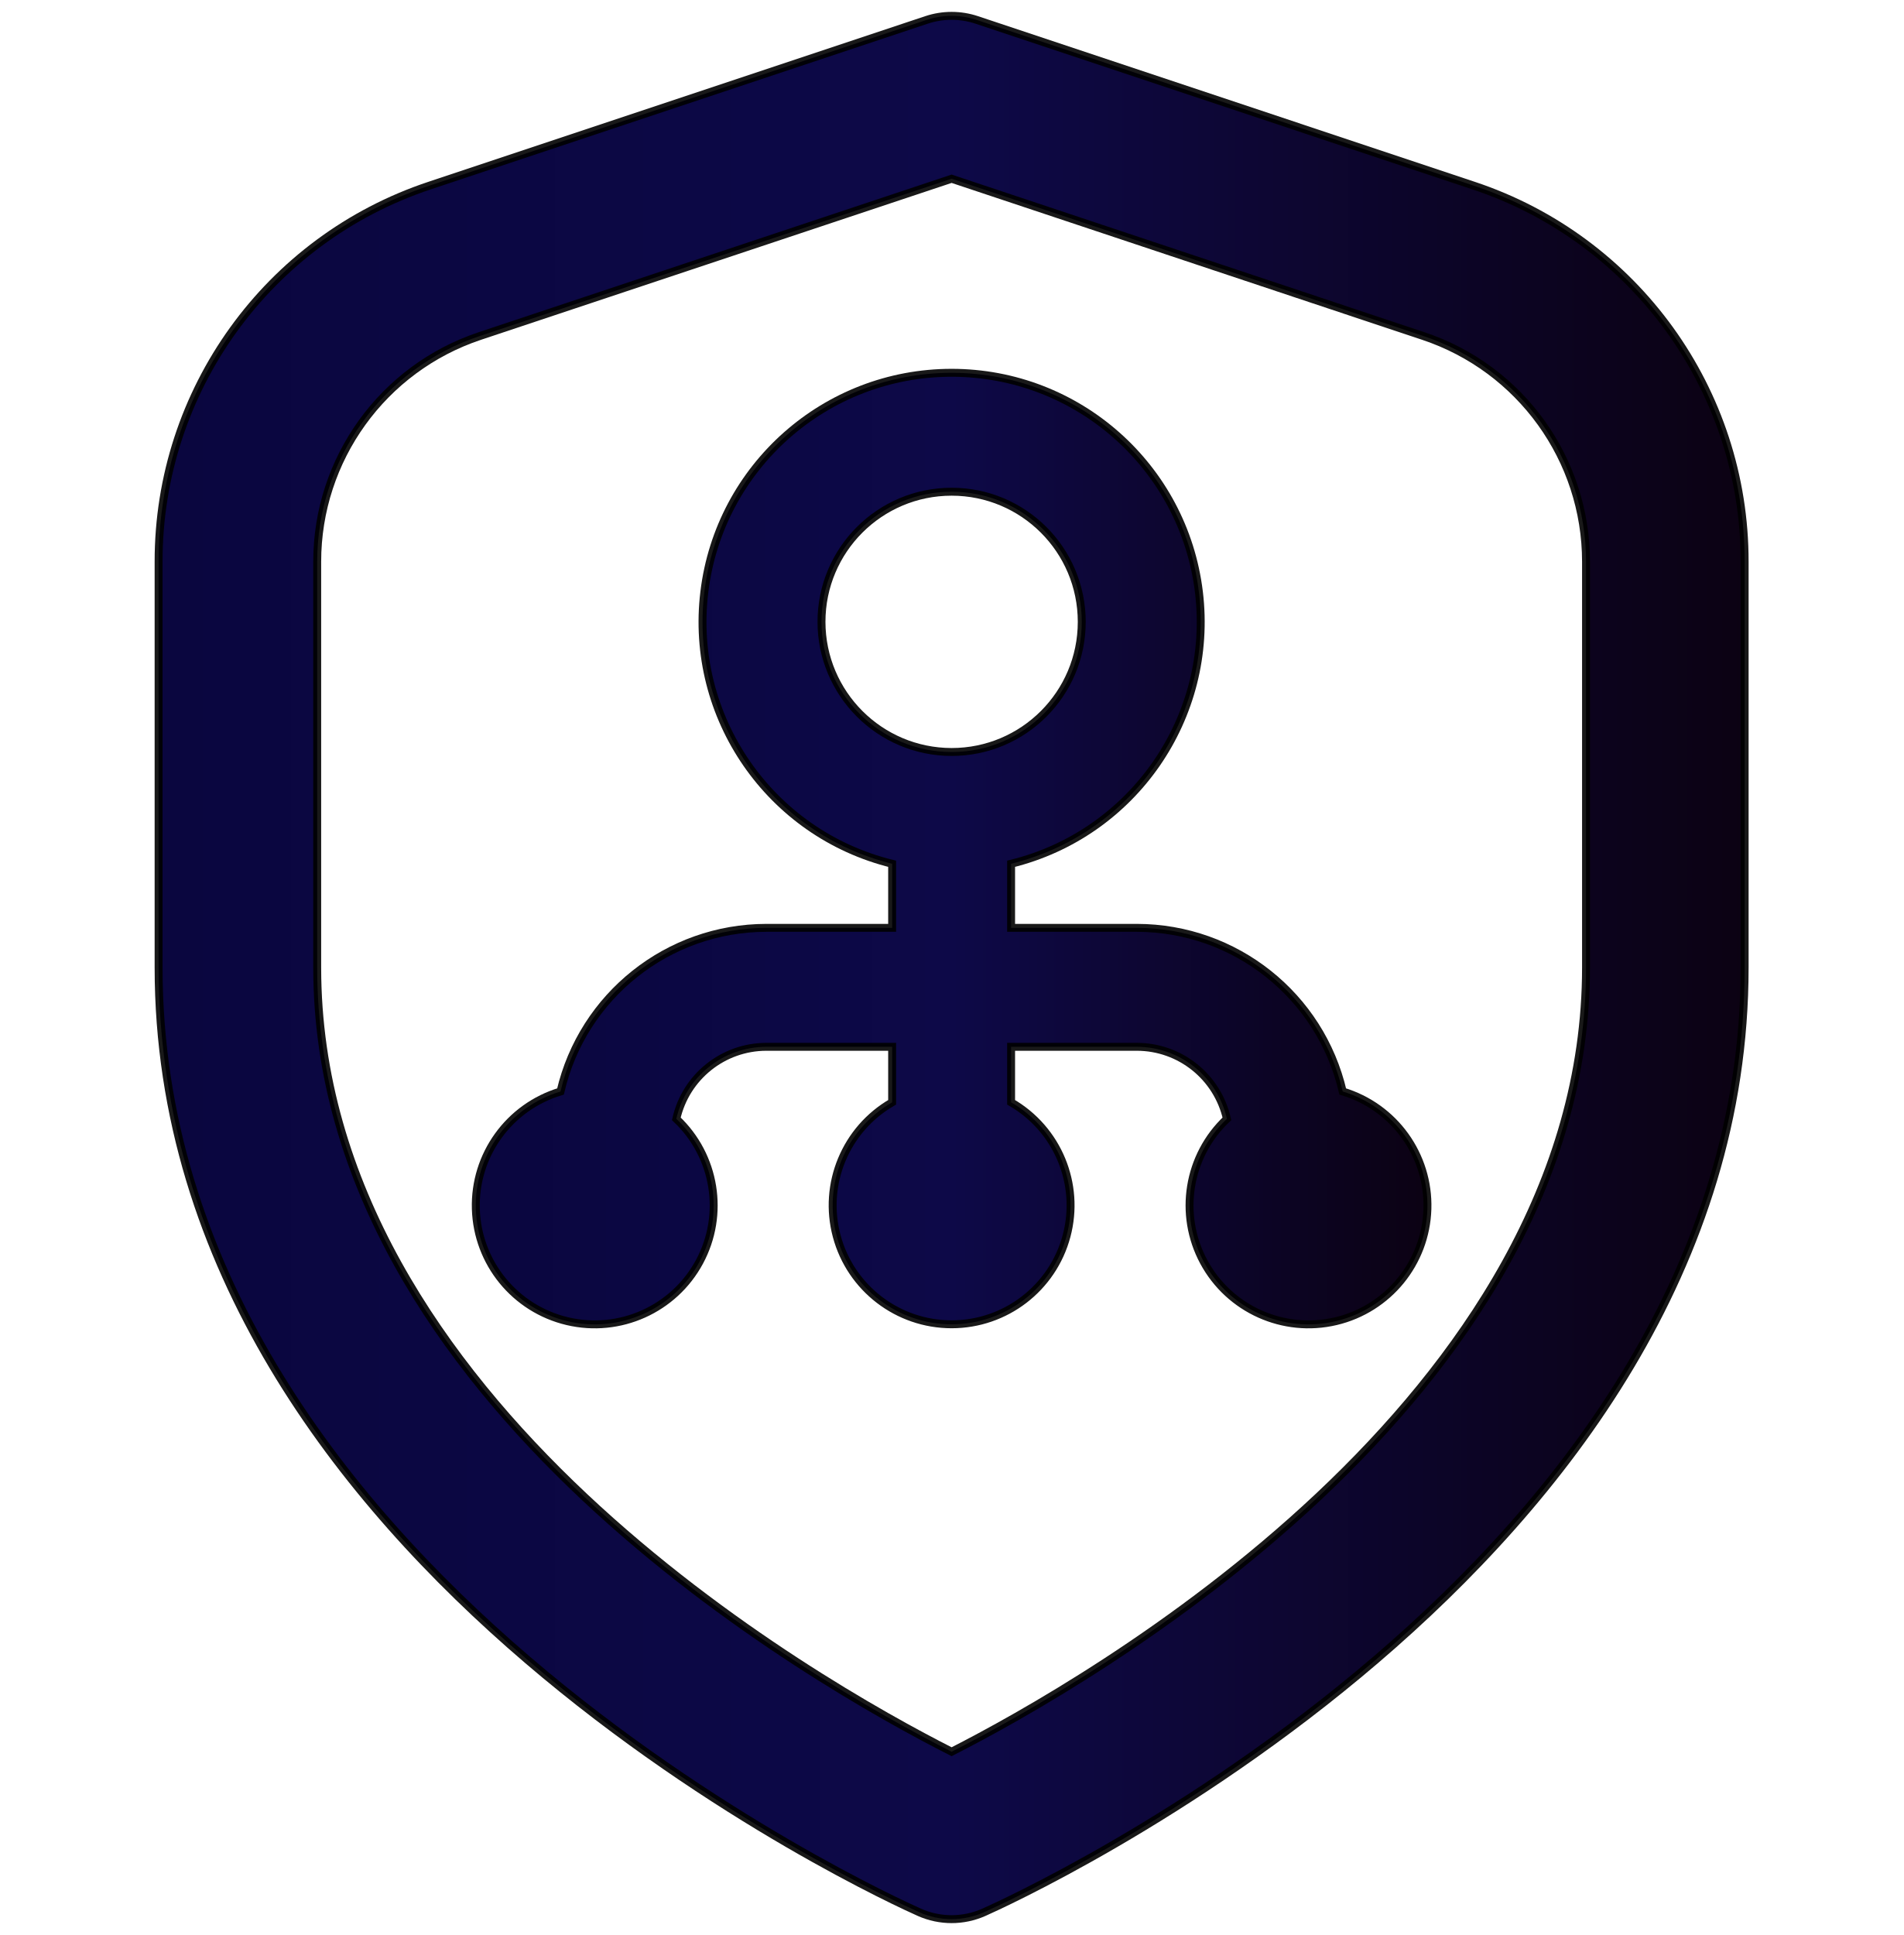
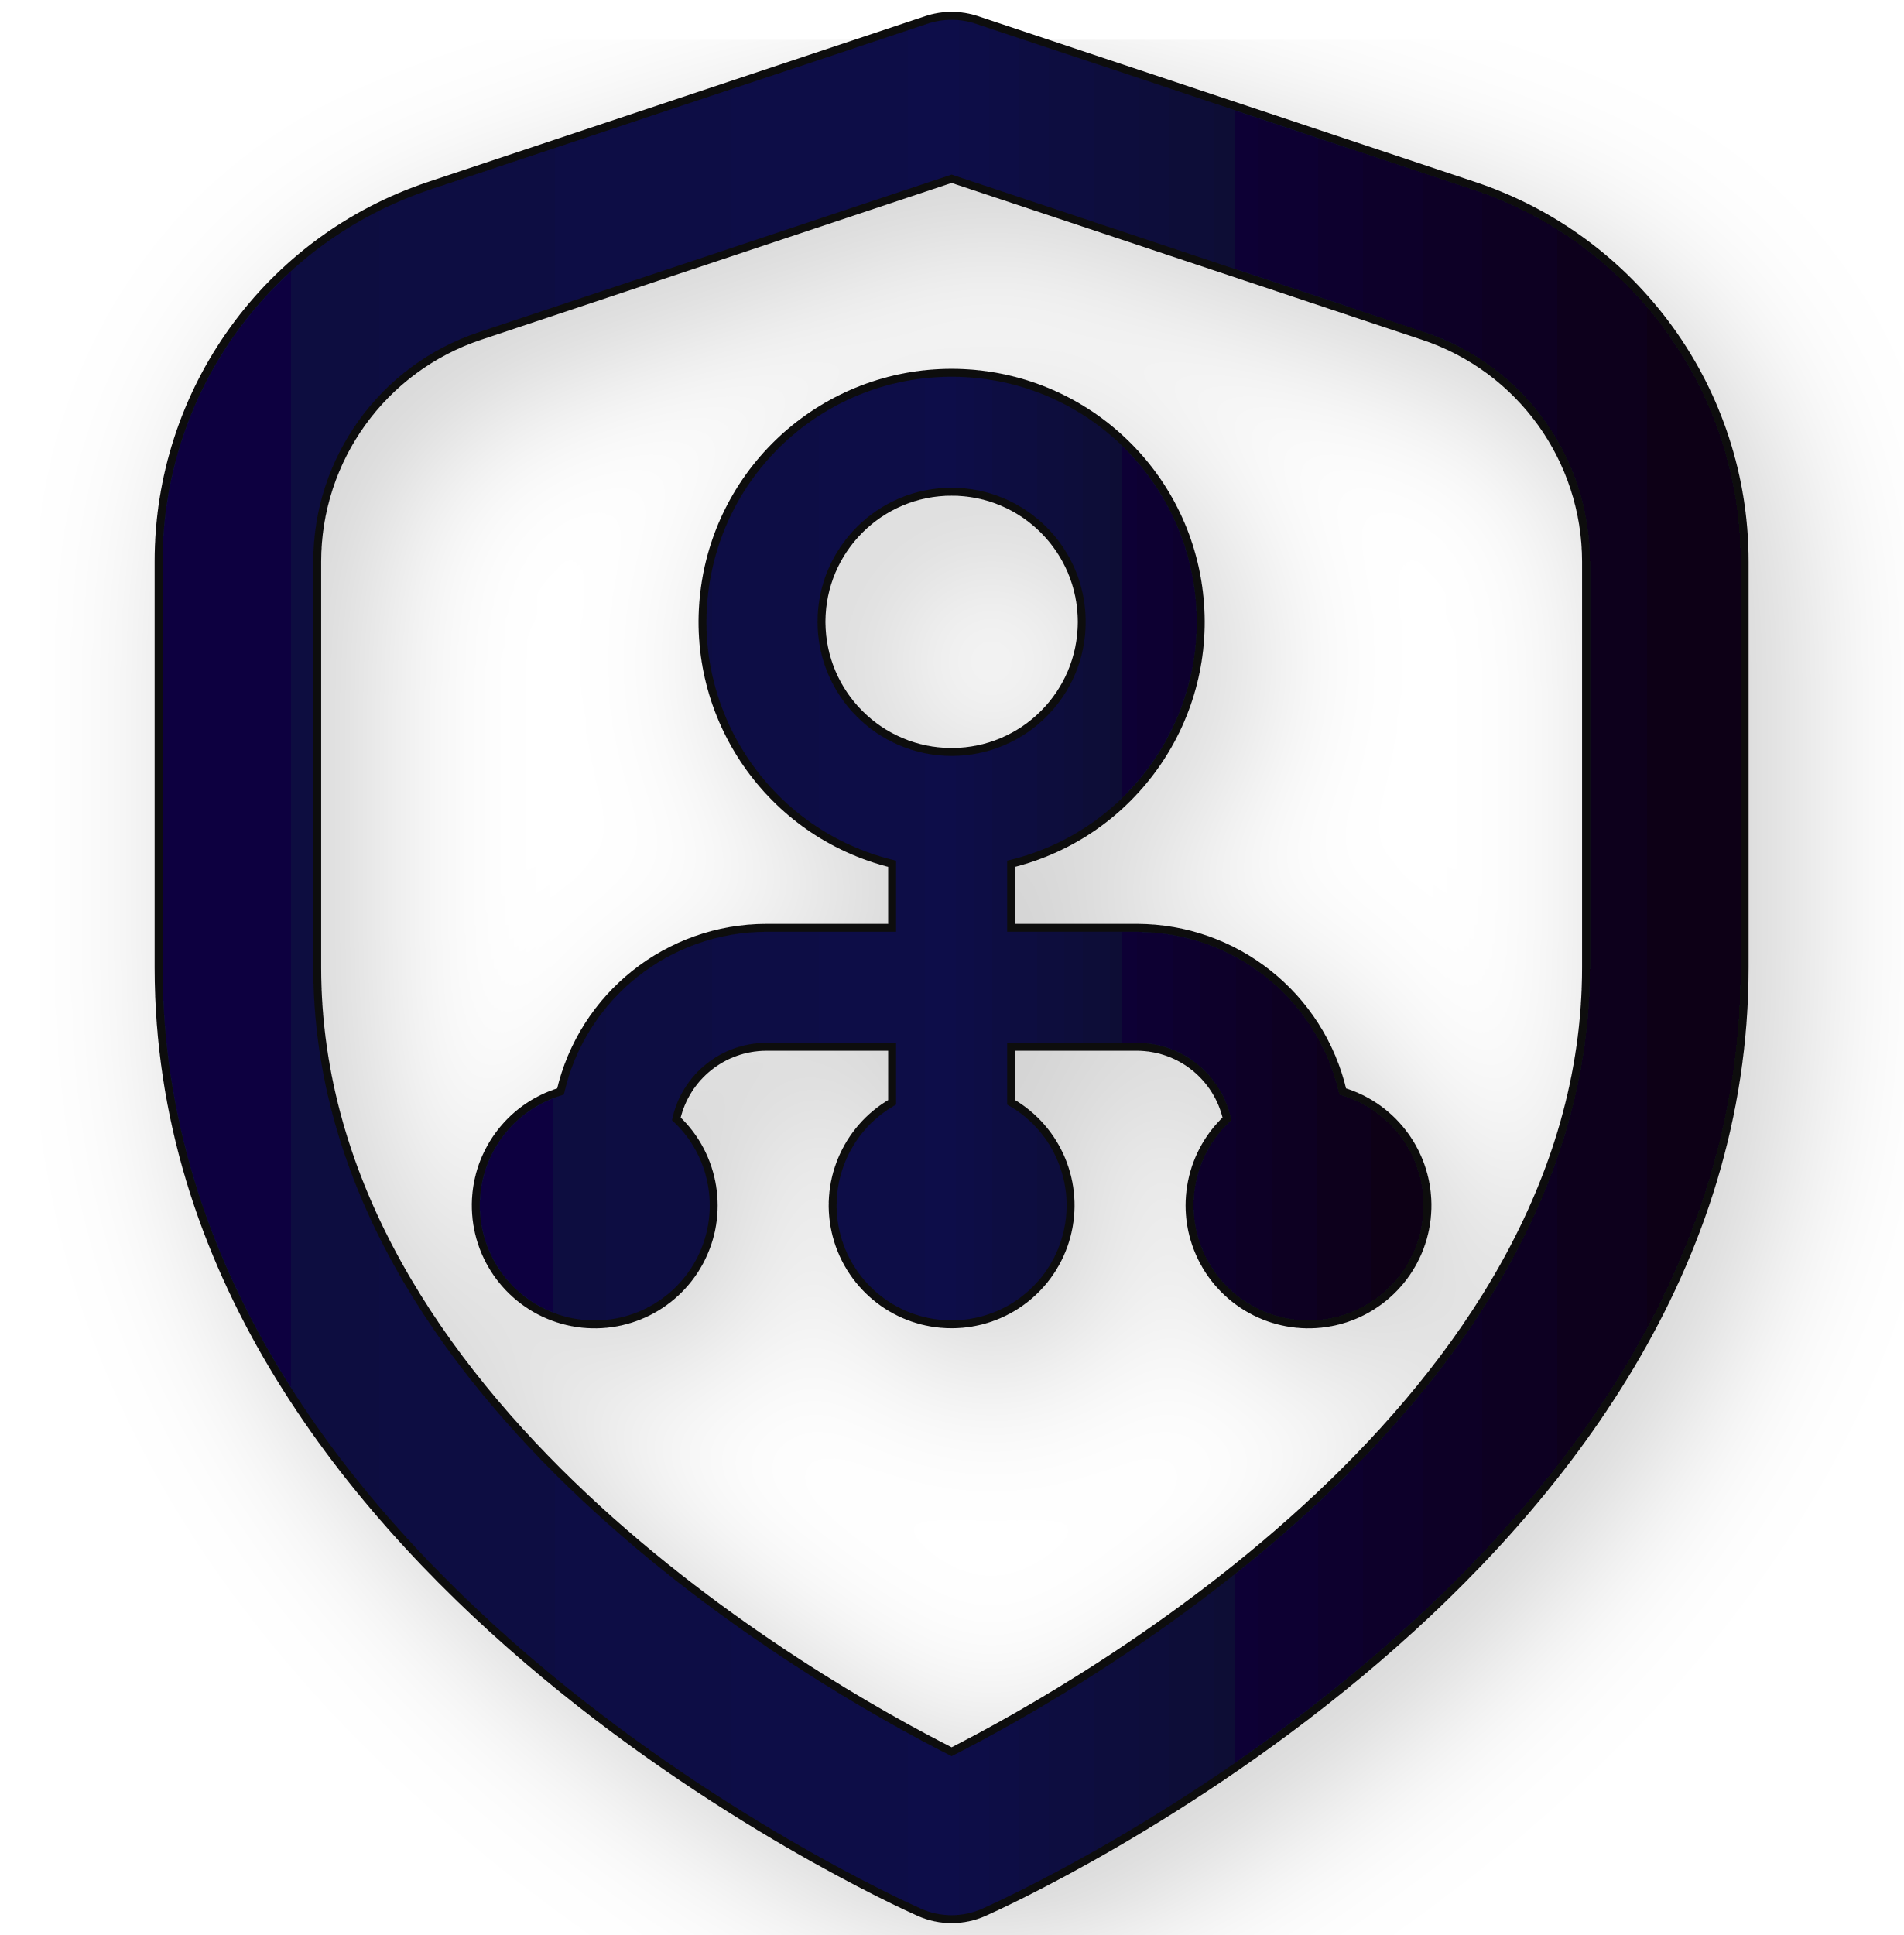
- <svg xmlns="http://www.w3.org/2000/svg" id="Outline" fill="url(#grad-fill)" stroke-width="0.1" stroke="#000000" stroke-opacity="0.9" viewBox="0 -0.2 24 24.4">
+ <svg xmlns="http://www.w3.org/2000/svg" id="Outline" fill="url(#grad-fill)" stroke-width="0.1" stroke="#101010" stroke-opacity="1" viewBox="0 -0.2 24 24.4" style="filter: drop-shadow(0.5px 0.5px 1px rgb(0 0 0 / 0.2));-webkit-filter: drop-shadow(0.5px 0.5px 1px rgb(0 0 0 / 0.2));">
  <defs>
    <linearGradient id="grad-fill" x1="0%" y1="0%" x2="100%" y2="0%">
      <stop offset="0%" stop-color="#0a063f" stop-opacity="1" />
      <stop offset="50%" stop-color="#0d0948" stop-opacity="1" />
      <stop offset="100%" stop-color="#0c0213" stop-opacity="1" />
    </linearGradient>
  </defs>
  <path d="M18.581,2.14,12.316.051a1,1,0,0,0-.632,0L5.418,2.14A4.993,4.993,0,0,0,2,6.883V12c0,7.563,9.2,11.74,9.594,11.914a1,1,0,0,0,.812,0C12.8,23.74,22,19.563,22,12V6.883A4.993,4.993,0,0,0,18.581,2.14ZM20,12c0,5.455-6.319,9.033-8,9.889-1.683-.853-8-4.42-8-9.889V6.883A3,3,0,0,1,6.051,4.037L12,2.054l5.948,1.983A3,3,0,0,1,20,6.883Z" />
  <path d="M21.864,18.127A5.337,5.337,0,0,0,16.674,14H13.5V12.384a6.282,6.282,0,1,0-3,0V14H7.326a5.337,5.337,0,0,0-5.19,4.127,3,3,0,1,0,2.921.69A2.331,2.331,0,0,1,7.326,17H10.5v1.4a3,3,0,1,0,3,0V17h3.174a2.331,2.331,0,0,1,2.269,1.817,3,3,0,1,0,2.921-.69ZM8.718,6.283A3.282,3.282,0,1,1,12,9.565,3.286,3.286,0,0,1,8.718,6.283Z" stroke-width="0.2" transform="scale(0.5), translate(12, 9)" />
</svg>
